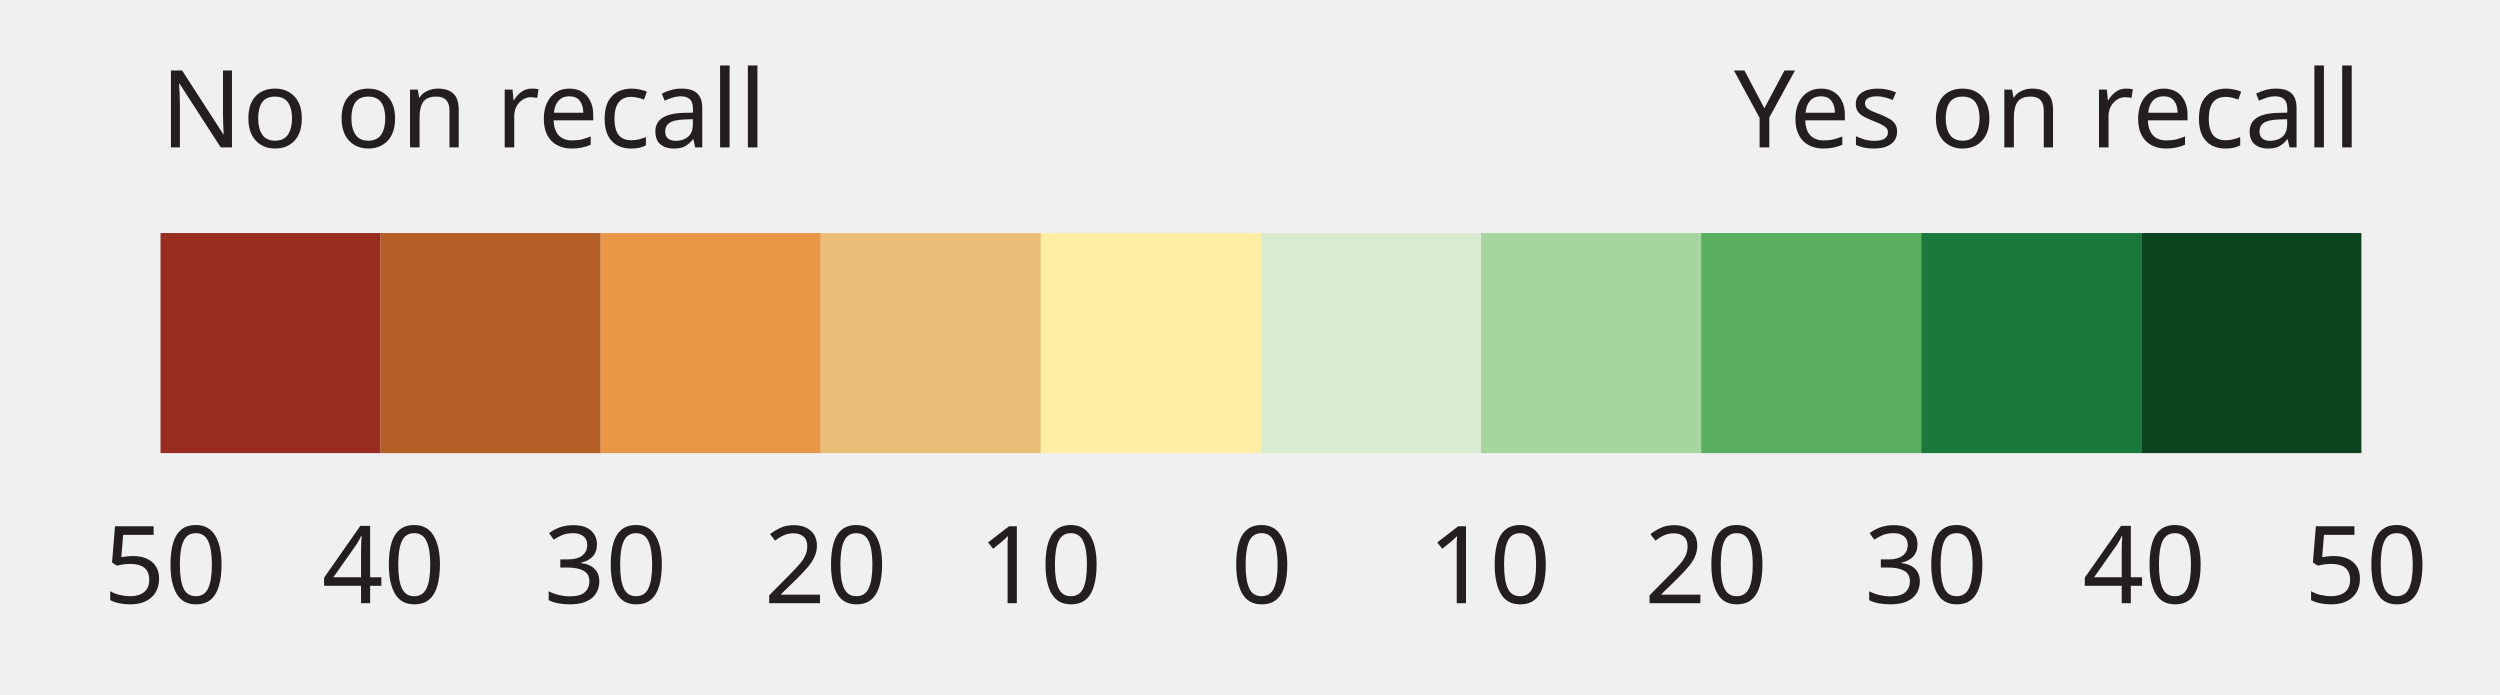
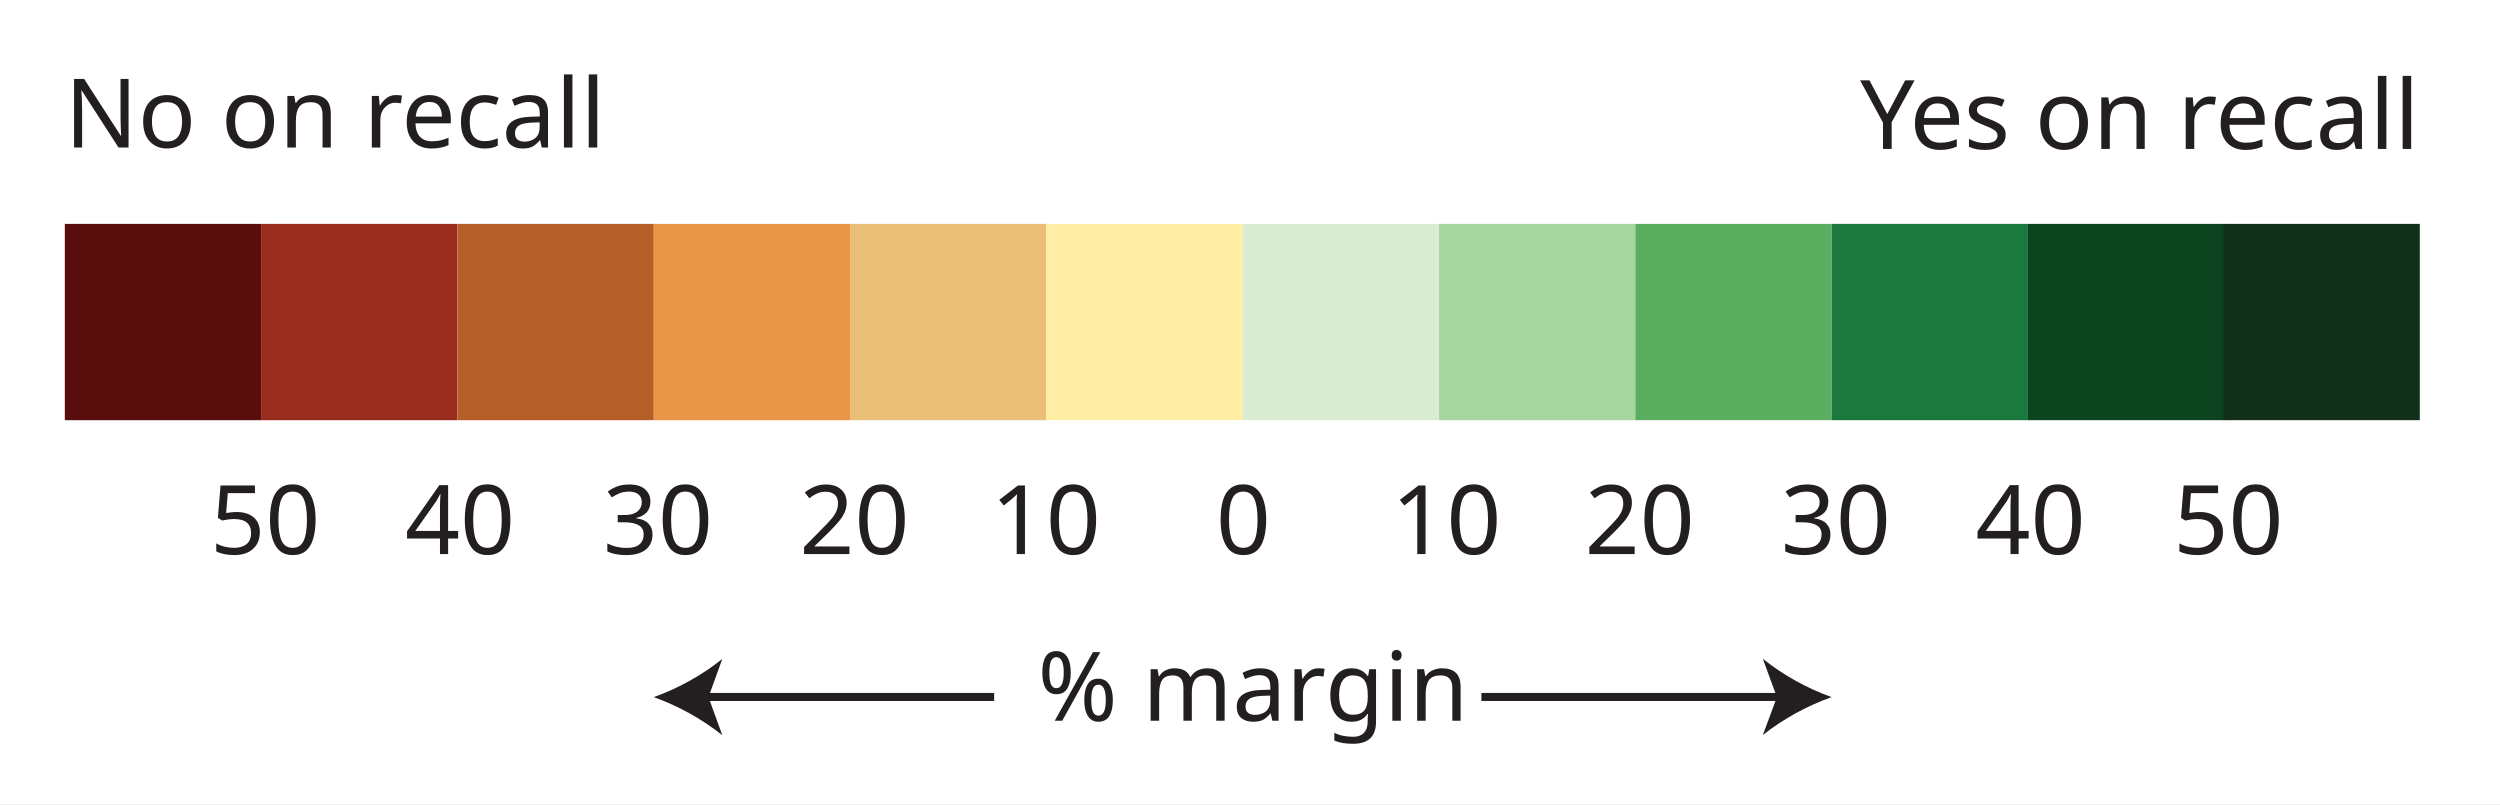
- <svg xmlns="http://www.w3.org/2000/svg" id="Layer_1" data-name="Layer 1" viewBox="0 0 278.3 77.36">
+ <svg xmlns="http://www.w3.org/2000/svg" id="Layer_1" data-name="Layer 1" viewBox="0 0 312 100.34">
  <defs>
-     <style>.cls-1{fill:#982c1f;}.cls-2{fill:#b55e27;}.cls-3{fill:#e99747;}.cls-4{fill:#eabe77;}.cls-5{fill:#ffeea3;}.cls-6{fill:#d9ecd2;}.cls-7{fill:#a7d5a0;}.cls-8{fill:#59ae60;}.cls-9{fill:#1c793d;}.cls-10{fill:#0d4420;}.cls-11,.cls-12{font-size:12px;fill:#231f20;}.cls-11{font-family:FiraSans-Regular, Fira Sans;}.cls-12{font-family:FiraSans-Medium, Fira Sans;font-weight:500;}</style>
+     <style>.cls-1{fill:#fff;}.cls-2{fill:#982c1f;}.cls-3{fill:#b55e27;}.cls-4{fill:#e99747;}.cls-5{fill:#eabe77;}.cls-6{fill:#ffeea3;}.cls-7{fill:#d9ecd2;}.cls-8{fill:#a7d5a0;}.cls-9{fill:#59ae60;}.cls-10{fill:#1c793d;}.cls-11{fill:#0d4420;}.cls-12,.cls-13{font-size:12px;}.cls-12,.cls-13,.cls-15{fill:#231f20;}.cls-12{font-family:FiraSans-Regular, Fira Sans;}.cls-13{font-family:FiraSans-Medium, Fira Sans;font-weight:500;}.cls-14{fill:none;stroke:#231f20;stroke-miterlimit:10;}.cls-16{fill:#590d0d;}.cls-17{fill:#123019;}</style>
  </defs>
-   <rect class="cls-1" x="17.87" y="25.94" width="24.5" height="24.5" />
-   <rect class="cls-2" x="42.37" y="25.94" width="24.5" height="24.5" />
-   <rect class="cls-3" x="66.87" y="25.94" width="24.5" height="24.5" />
-   <rect class="cls-4" x="91.37" y="25.94" width="24.5" height="24.5" />
-   <rect class="cls-5" x="115.87" y="25.94" width="24.5" height="24.5" />
-   <rect class="cls-6" x="140.37" y="25.94" width="24.5" height="24.5" />
-   <rect class="cls-7" x="164.87" y="25.94" width="24.5" height="24.5" />
-   <rect class="cls-8" x="189.37" y="25.94" width="24.5" height="24.5" />
-   <rect class="cls-9" x="213.87" y="25.94" width="24.5" height="24.5" />
-   <rect class="cls-10" x="238.37" y="25.94" width="24.5" height="24.5" />
-   <text class="cls-11" transform="translate(137.02 67.15)">0</text>
-   <text class="cls-11" transform="translate(108.93 67.15)">10</text>
-   <text class="cls-11" transform="translate(85.05 67.15)">20</text>
-   <text class="cls-11" transform="translate(60.53 67.15)">30</text>
-   <text class="cls-11" transform="translate(35.83 67.15)">40</text>
-   <text class="cls-11" transform="translate(11.52 67.15)">50</text>
-   <text class="cls-11" transform="translate(158.93 67.15)">10</text>
-   <text class="cls-11" transform="translate(183.05 67.15)">20</text>
-   <text class="cls-11" transform="translate(207.53 67.15)">30</text>
-   <text class="cls-11" transform="translate(231.83 67.15)">40</text>
-   <text class="cls-11" transform="translate(256.52 67.15)">50</text>
-   <text class="cls-12" transform="translate(193.02 16.41)">Yes on recall</text>
-   <text class="cls-12" transform="translate(17.87 16.41)">No on recall</text>
+   <rect class="cls-1" width="312" height="100.34" />
+   <rect class="cls-2" x="32.59" y="27.94" width="24.5" height="24.5" />
+   <rect class="cls-3" x="57.09" y="27.94" width="24.5" height="24.5" />
+   <rect class="cls-4" x="81.59" y="27.94" width="24.5" height="24.5" />
+   <rect class="cls-5" x="106.09" y="27.94" width="24.5" height="24.5" />
+   <rect class="cls-6" x="130.59" y="27.94" width="24.5" height="24.5" />
+   <rect class="cls-7" x="155.09" y="27.94" width="24.5" height="24.5" />
+   <rect class="cls-8" x="179.59" y="27.94" width="24.5" height="24.5" />
+   <rect class="cls-9" x="204.09" y="27.94" width="24.5" height="24.5" />
+   <rect class="cls-10" x="228.59" y="27.94" width="24.5" height="24.5" />
+   <rect class="cls-11" x="253.09" y="27.94" width="24.5" height="24.5" />
+   <text class="cls-12" transform="translate(151.74 69.15)">0</text>
+   <text class="cls-12" transform="translate(123.65 69.15)">10</text>
+   <text class="cls-12" transform="translate(99.77 69.15)">20</text>
+   <text class="cls-12" transform="translate(75.25 69.15)">30</text>
+   <text class="cls-12" transform="translate(50.55 69.15)">40</text>
+   <text class="cls-12" transform="translate(26.24 69.15)">50</text>
+   <text class="cls-12" transform="translate(173.64 69.15)">10</text>
+   <text class="cls-12" transform="translate(197.77 69.15)">20</text>
+   <text class="cls-12" transform="translate(222.25 69.15)">30</text>
+   <text class="cls-12" transform="translate(246.55 69.15)">40</text>
+   <text class="cls-12" transform="translate(271.24 69.15)">50</text>
+   <text class="cls-13" transform="translate(232.14 18.59)">Yes on recall</text>
+   <text class="cls-13" transform="translate(8.09 18.41)">No on recall</text>
+   <text class="cls-12" transform="translate(129.49 89.95)">% margin</text>
+   <line class="cls-14" x1="184.88" y1="86.98" x2="222.56" y2="86.98" />
+   <path class="cls-15" d="M228.59,87A30.31,30.31,0,0,0,220,91.73L221.76,87,220,82.22A30.1,30.1,0,0,0,228.59,87Z" />
+   <line class="cls-14" x1="124.07" y1="86.98" x2="87.63" y2="86.98" />
+   <path class="cls-15" d="M81.59,87a30.1,30.1,0,0,0,8.55-4.76L88.42,87l1.72,4.75A30.31,30.31,0,0,0,81.59,87Z" />
+   <rect class="cls-16" x="8.09" y="27.94" width="24.5" height="24.5" />
+   <rect class="cls-17" x="277.49" y="27.94" width="24.5" height="24.5" />
</svg>
